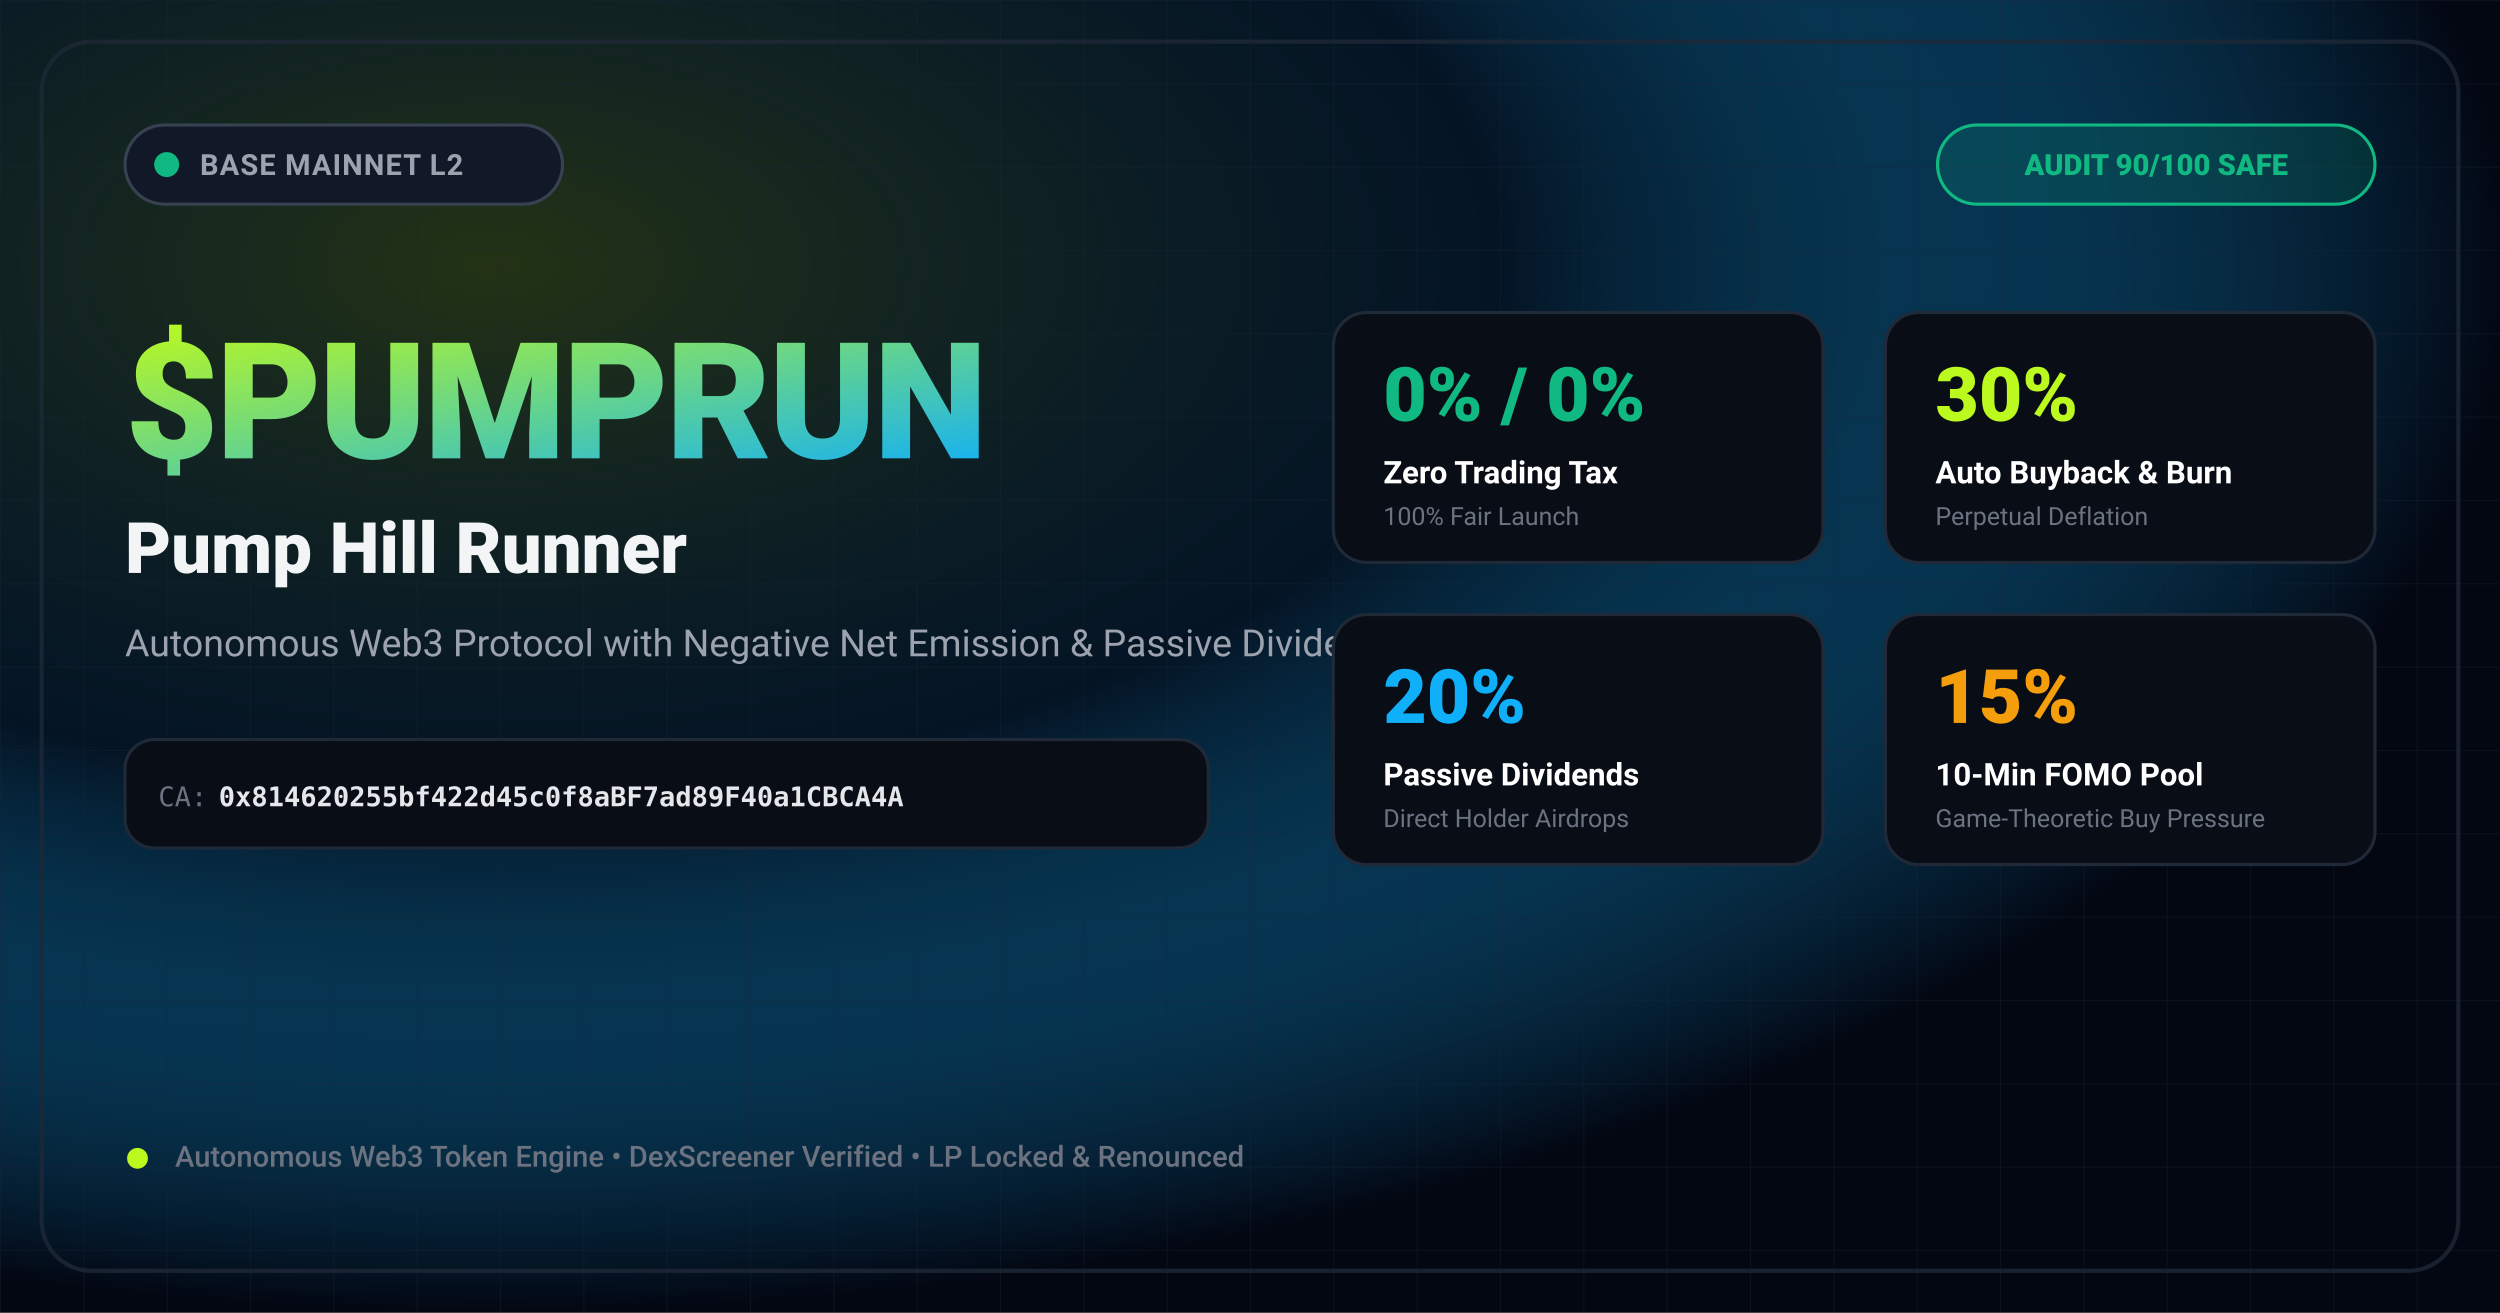
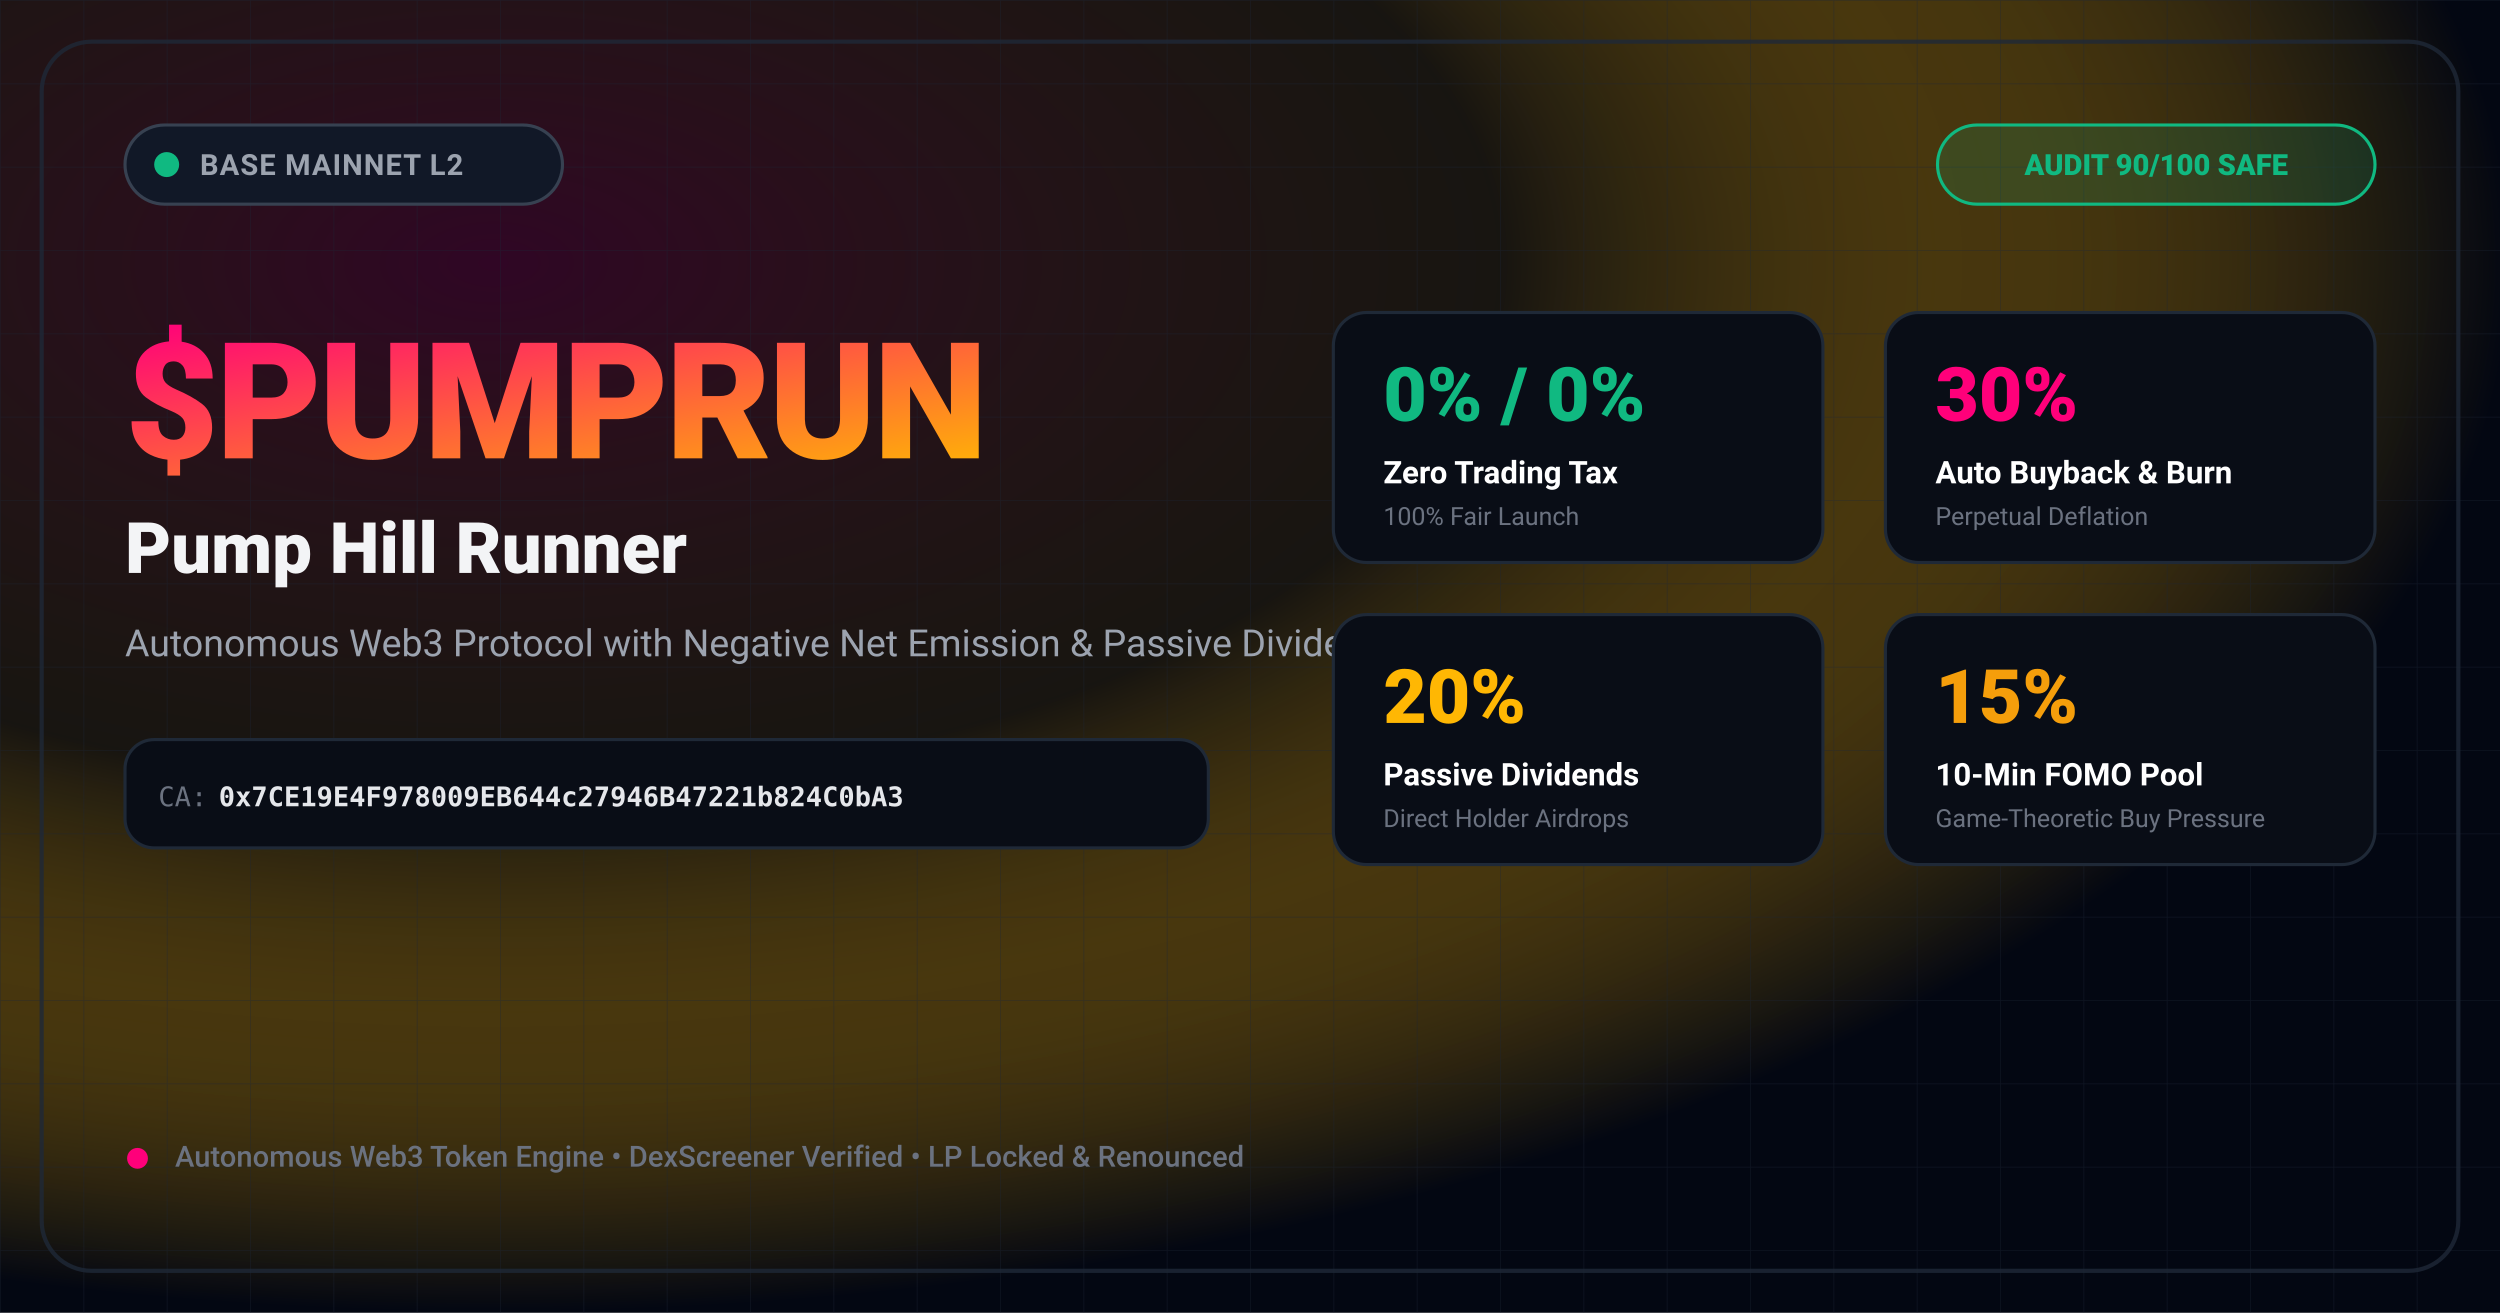
<svg xmlns="http://www.w3.org/2000/svg" viewBox="0 0 1200 630" width="1200" height="630" style="background:#030712; font-family:-apple-system,BlinkMacSystemFont,'Segoe UI',Roboto,Helvetica,Arial,sans-serif;">
  <defs>
    <radialGradient id="bgGlow" cx="20%" cy="20%" r="80%">
-       <stop offset="0%" stop-color="#bbf91f" stop-opacity="0.18" />
-       <stop offset="50%" stop-color="#10aff9" stop-opacity="0.08" />
+       <stop offset="0%" stop-color="#ff007a" stop-opacity="0.18" />
+       <stop offset="50%" stop-color="#ffb703" stop-opacity="0.08" />
      <stop offset="100%" stop-color="#030712" stop-opacity="1" />
    </radialGradient>
    <linearGradient id="brandGrad" x1="0%" y1="0%" x2="100%" y2="100%">
-       <stop offset="0%" stop-color="#bbf91f" />
-       <stop offset="100%" stop-color="#10aff9" />
+       <stop offset="0%" stop-color="#ff007a" />
+       <stop offset="100%" stop-color="#ffb703" />
    </linearGradient>
    <pattern id="grid" width="40" height="40" patternUnits="userSpaceOnUse">
      <path d="M 40 0 L 0 0 0 40" fill="none" stroke="#1f2937" stroke-width="0.75" stroke-opacity="0.4" />
    </pattern>
  </defs>
  <rect width="1200" height="630" fill="#030712" />
  <rect width="1200" height="630" fill="url(#bgGlow)" />
  <rect width="1200" height="630" fill="url(#grid)" />
  <rect x="20" y="20" width="1160" height="590" rx="24" fill="none" stroke="#1f2937" stroke-width="2" stroke-opacity="0.8" />
  <g transform="translate(60, 60)">
    <rect width="210" height="38" rx="19" fill="#111827" stroke="#374151" stroke-width="1.5" />
    <circle cx="20" cy="19" r="6" fill="#10b981" />
    <text x="36" y="24" fill="#9ca3af" font-size="14" font-weight="600" letter-spacing="0.5">BASE MAINNET L2</text>
  </g>
  <g transform="translate(930, 60)">
    <rect width="210" height="38" rx="19" fill="rgba(16, 185, 129, 0.15)" stroke="#10b981" stroke-width="1.5" />
    <text x="105" y="24" text-anchor="middle" fill="#10b981" font-size="14" font-weight="800">AUDIT 90/100 SAFE</text>
  </g>
  <g transform="translate(60, 150)">
    <text x="0" y="70" fill="url(#brandGrad)" font-size="78" font-weight="900" letter-spacing="-1.5">$PUMPRUN</text>
    <text x="0" y="125" fill="#f3f4f6" font-size="34" font-weight="800">Pump Hill Runner</text>
    <text x="0" y="165" fill="#9ca3af" font-size="18" font-weight="400">Autonomous Web3 Protocol with Negative Net Emission &amp; Passive Dividends</text>
    <g transform="translate(0, 205)">
      <rect width="520" height="52" rx="14" fill="#090d16" stroke="#1f2937" stroke-width="1.5" />
      <text x="16" y="32" fill="#6b7280" font-size="13" font-family="monospace">CA:</text>
-       <text x="45" y="32" fill="#e5e7eb" font-size="13" font-family="monospace" font-weight="600">0x814620255bf422d45c0f8aBF7ad89F40a1CBCA4A</text>
+       <text x="45" y="32" fill="#e5e7eb" font-size="13" font-family="monospace" font-weight="600">0x7CE19E4F978009EB644c27946B47221b824C0bA3</text>
    </g>
  </g>
  <g transform="translate(640, 150)">
    <g transform="translate(0, 0)">
      <rect width="235" height="120" rx="16" fill="#090d16" stroke="#1f2937" stroke-width="1.5" />
      <text x="24" y="52" fill="#10b981" font-size="36" font-weight="900">0% / 0%</text>
      <text x="24" y="82" fill="#ffffff" font-size="15" font-weight="700">Zero Trading Tax</text>
      <text x="24" y="102" fill="#6b7280" font-size="12">100% Fair Launch</text>
    </g>
    <g transform="translate(265, 0)">
      <rect width="235" height="120" rx="16" fill="#090d16" stroke="#1f2937" stroke-width="1.5" />
-       <text x="24" y="52" fill="#bbf91f" font-size="36" font-weight="900">30%</text>
+       <text x="24" y="52" fill="#ff007a" font-size="36" font-weight="900">30%</text>
      <text x="24" y="82" fill="#ffffff" font-size="15" font-weight="700">Auto Buyback &amp; Burn</text>
      <text x="24" y="102" fill="#6b7280" font-size="12">Perpetual Deflation</text>
    </g>
    <g transform="translate(0, 145)">
      <rect width="235" height="120" rx="16" fill="#090d16" stroke="#1f2937" stroke-width="1.5" />
-       <text x="24" y="52" fill="#10aff9" font-size="36" font-weight="900">20%</text>
+       <text x="24" y="52" fill="#ffb703" font-size="36" font-weight="900">20%</text>
      <text x="24" y="82" fill="#ffffff" font-size="15" font-weight="700">Passive Dividends</text>
      <text x="24" y="102" fill="#6b7280" font-size="12">Direct Holder Airdrops</text>
    </g>
    <g transform="translate(265, 145)">
      <rect width="235" height="120" rx="16" fill="#090d16" stroke="#1f2937" stroke-width="1.5" />
      <text x="24" y="52" fill="#f59e0b" font-size="36" font-weight="900">15%</text>
      <text x="24" y="82" fill="#ffffff" font-size="15" font-weight="700">10-Min FOMO Pool</text>
      <text x="24" y="102" fill="#6b7280" font-size="12">Game-Theoretic Buy Pressure</text>
    </g>
  </g>
  <g transform="translate(60, 560)">
-     <circle cx="6" cy="-4" r="5" fill="#bbf91f" />
+     <circle cx="6" cy="-4" r="5" fill="#ff007a" />
    <text x="24" y="0" fill="#6b7280" font-size="14" font-weight="500">Autonomous Web3 Token Engine • DexScreener Verified • LP Locked &amp; Renounced</text>
  </g>
</svg>
